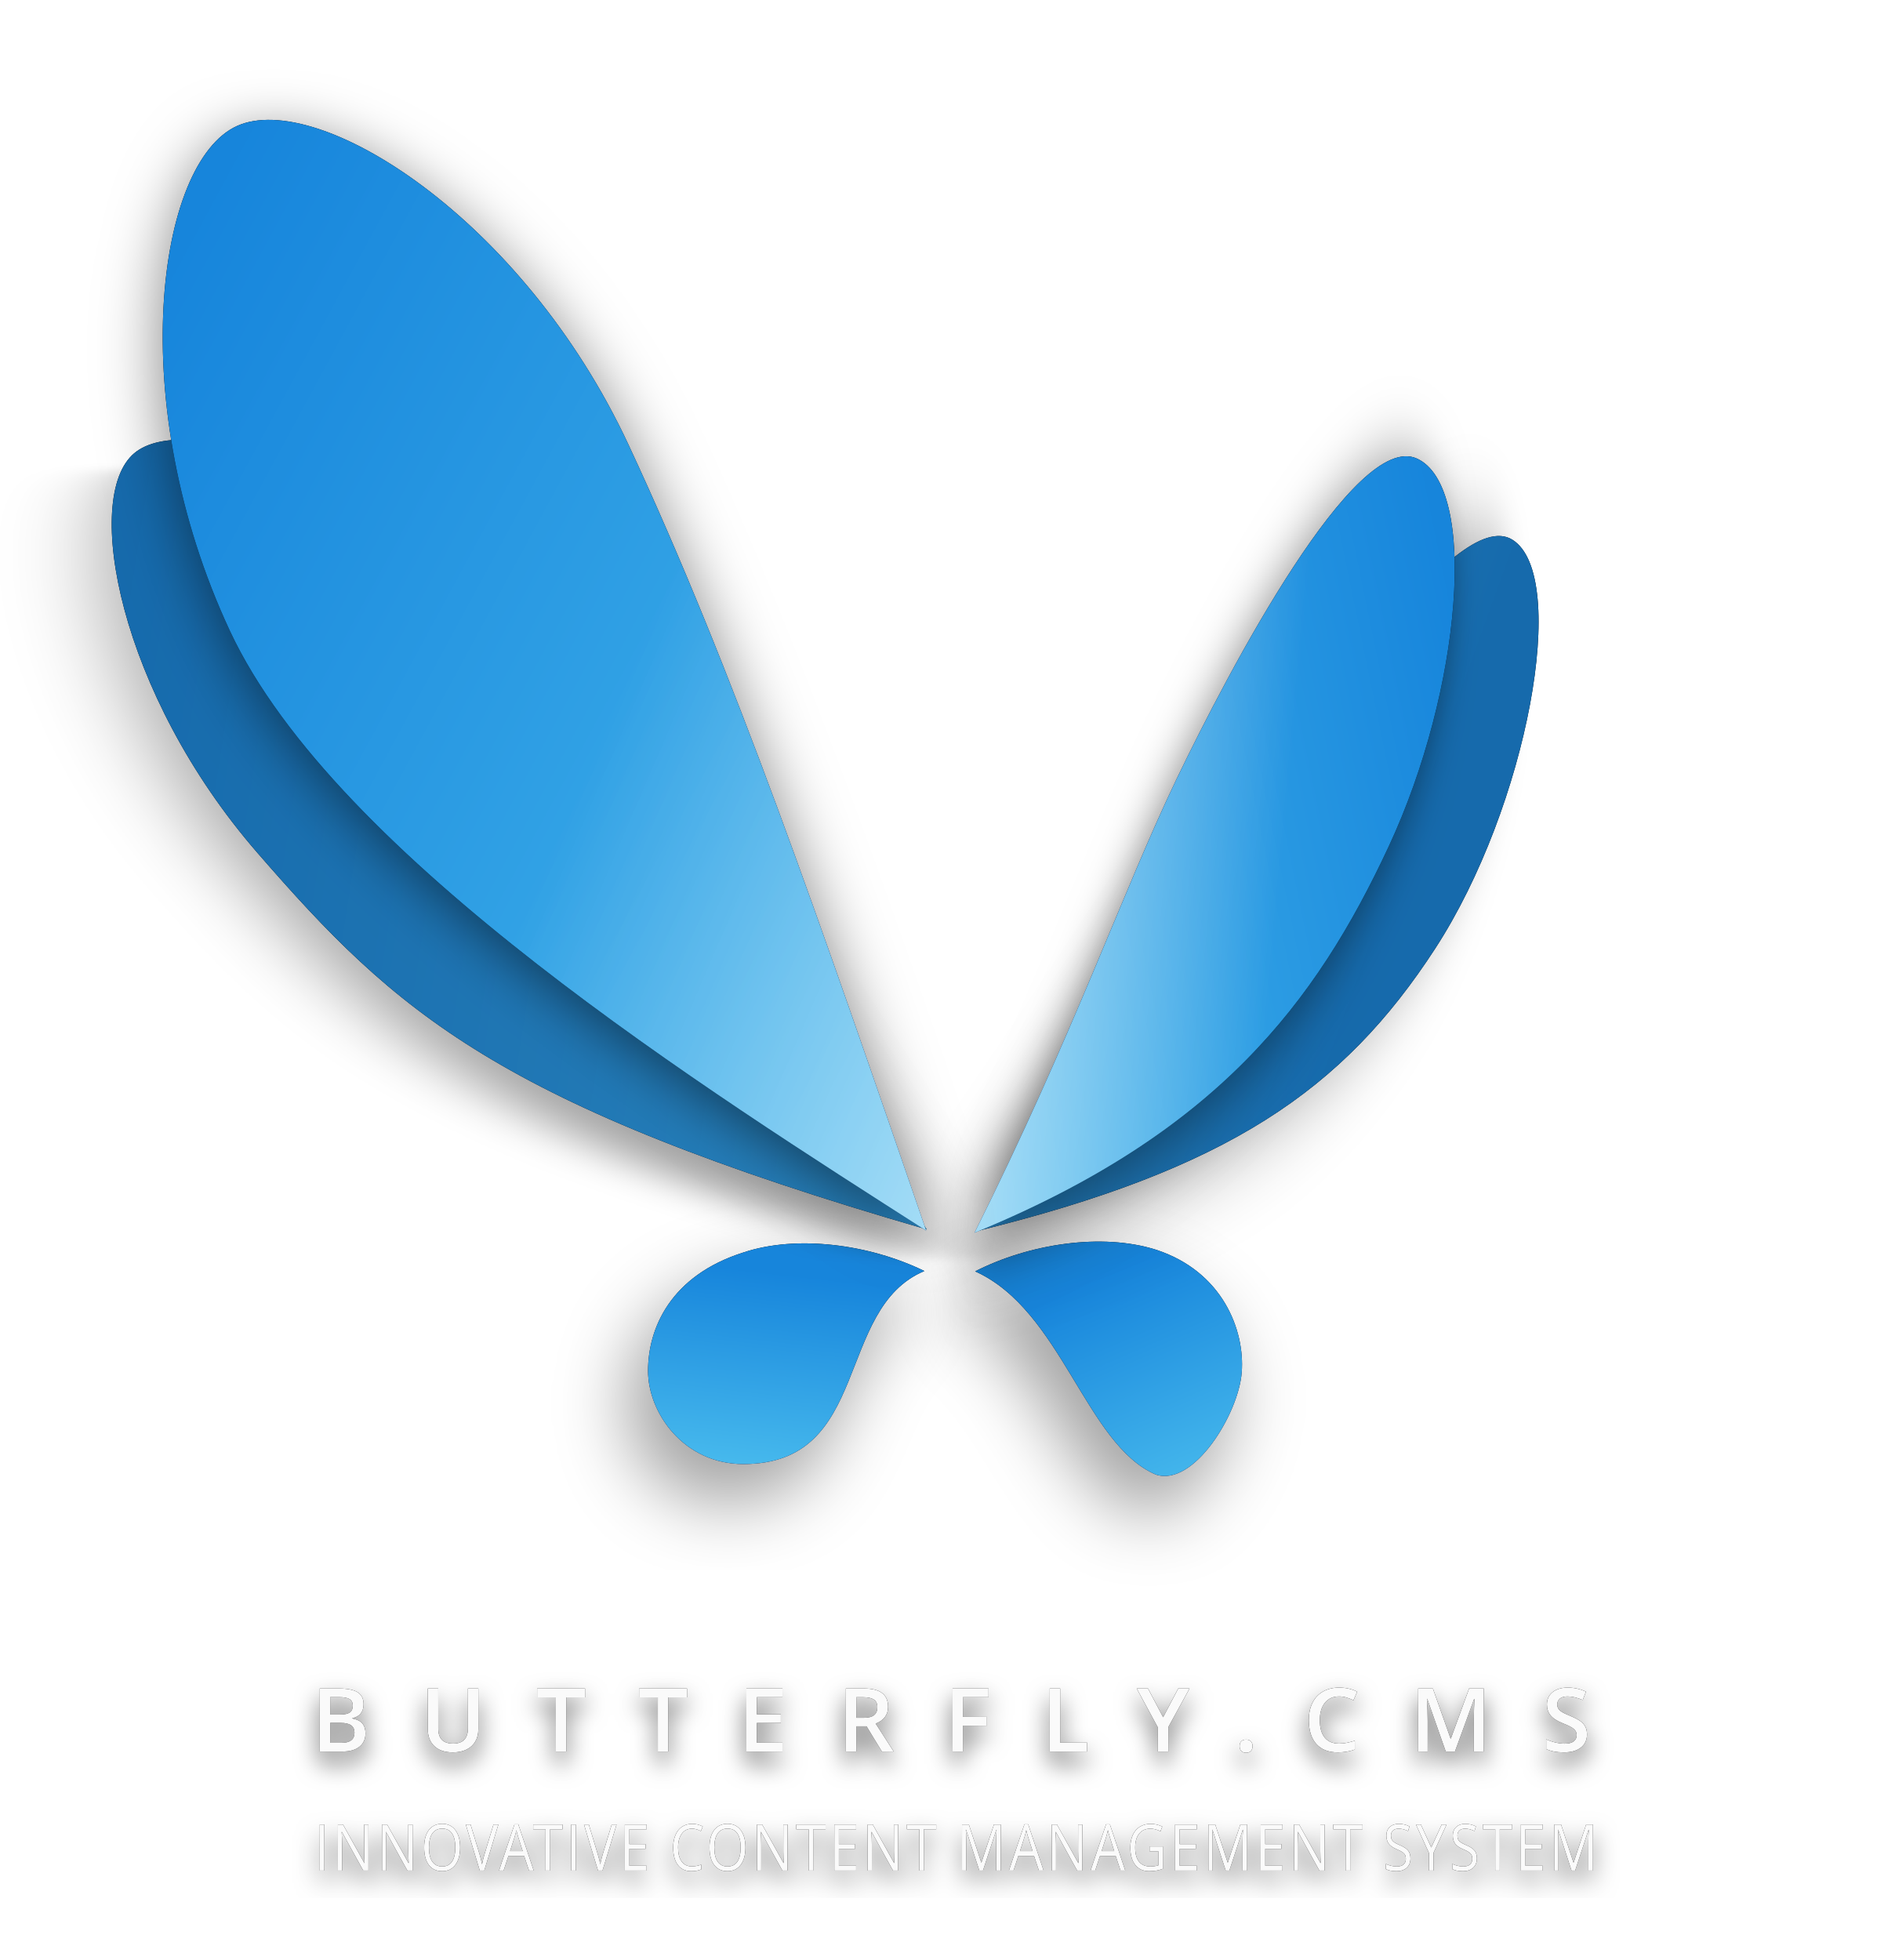
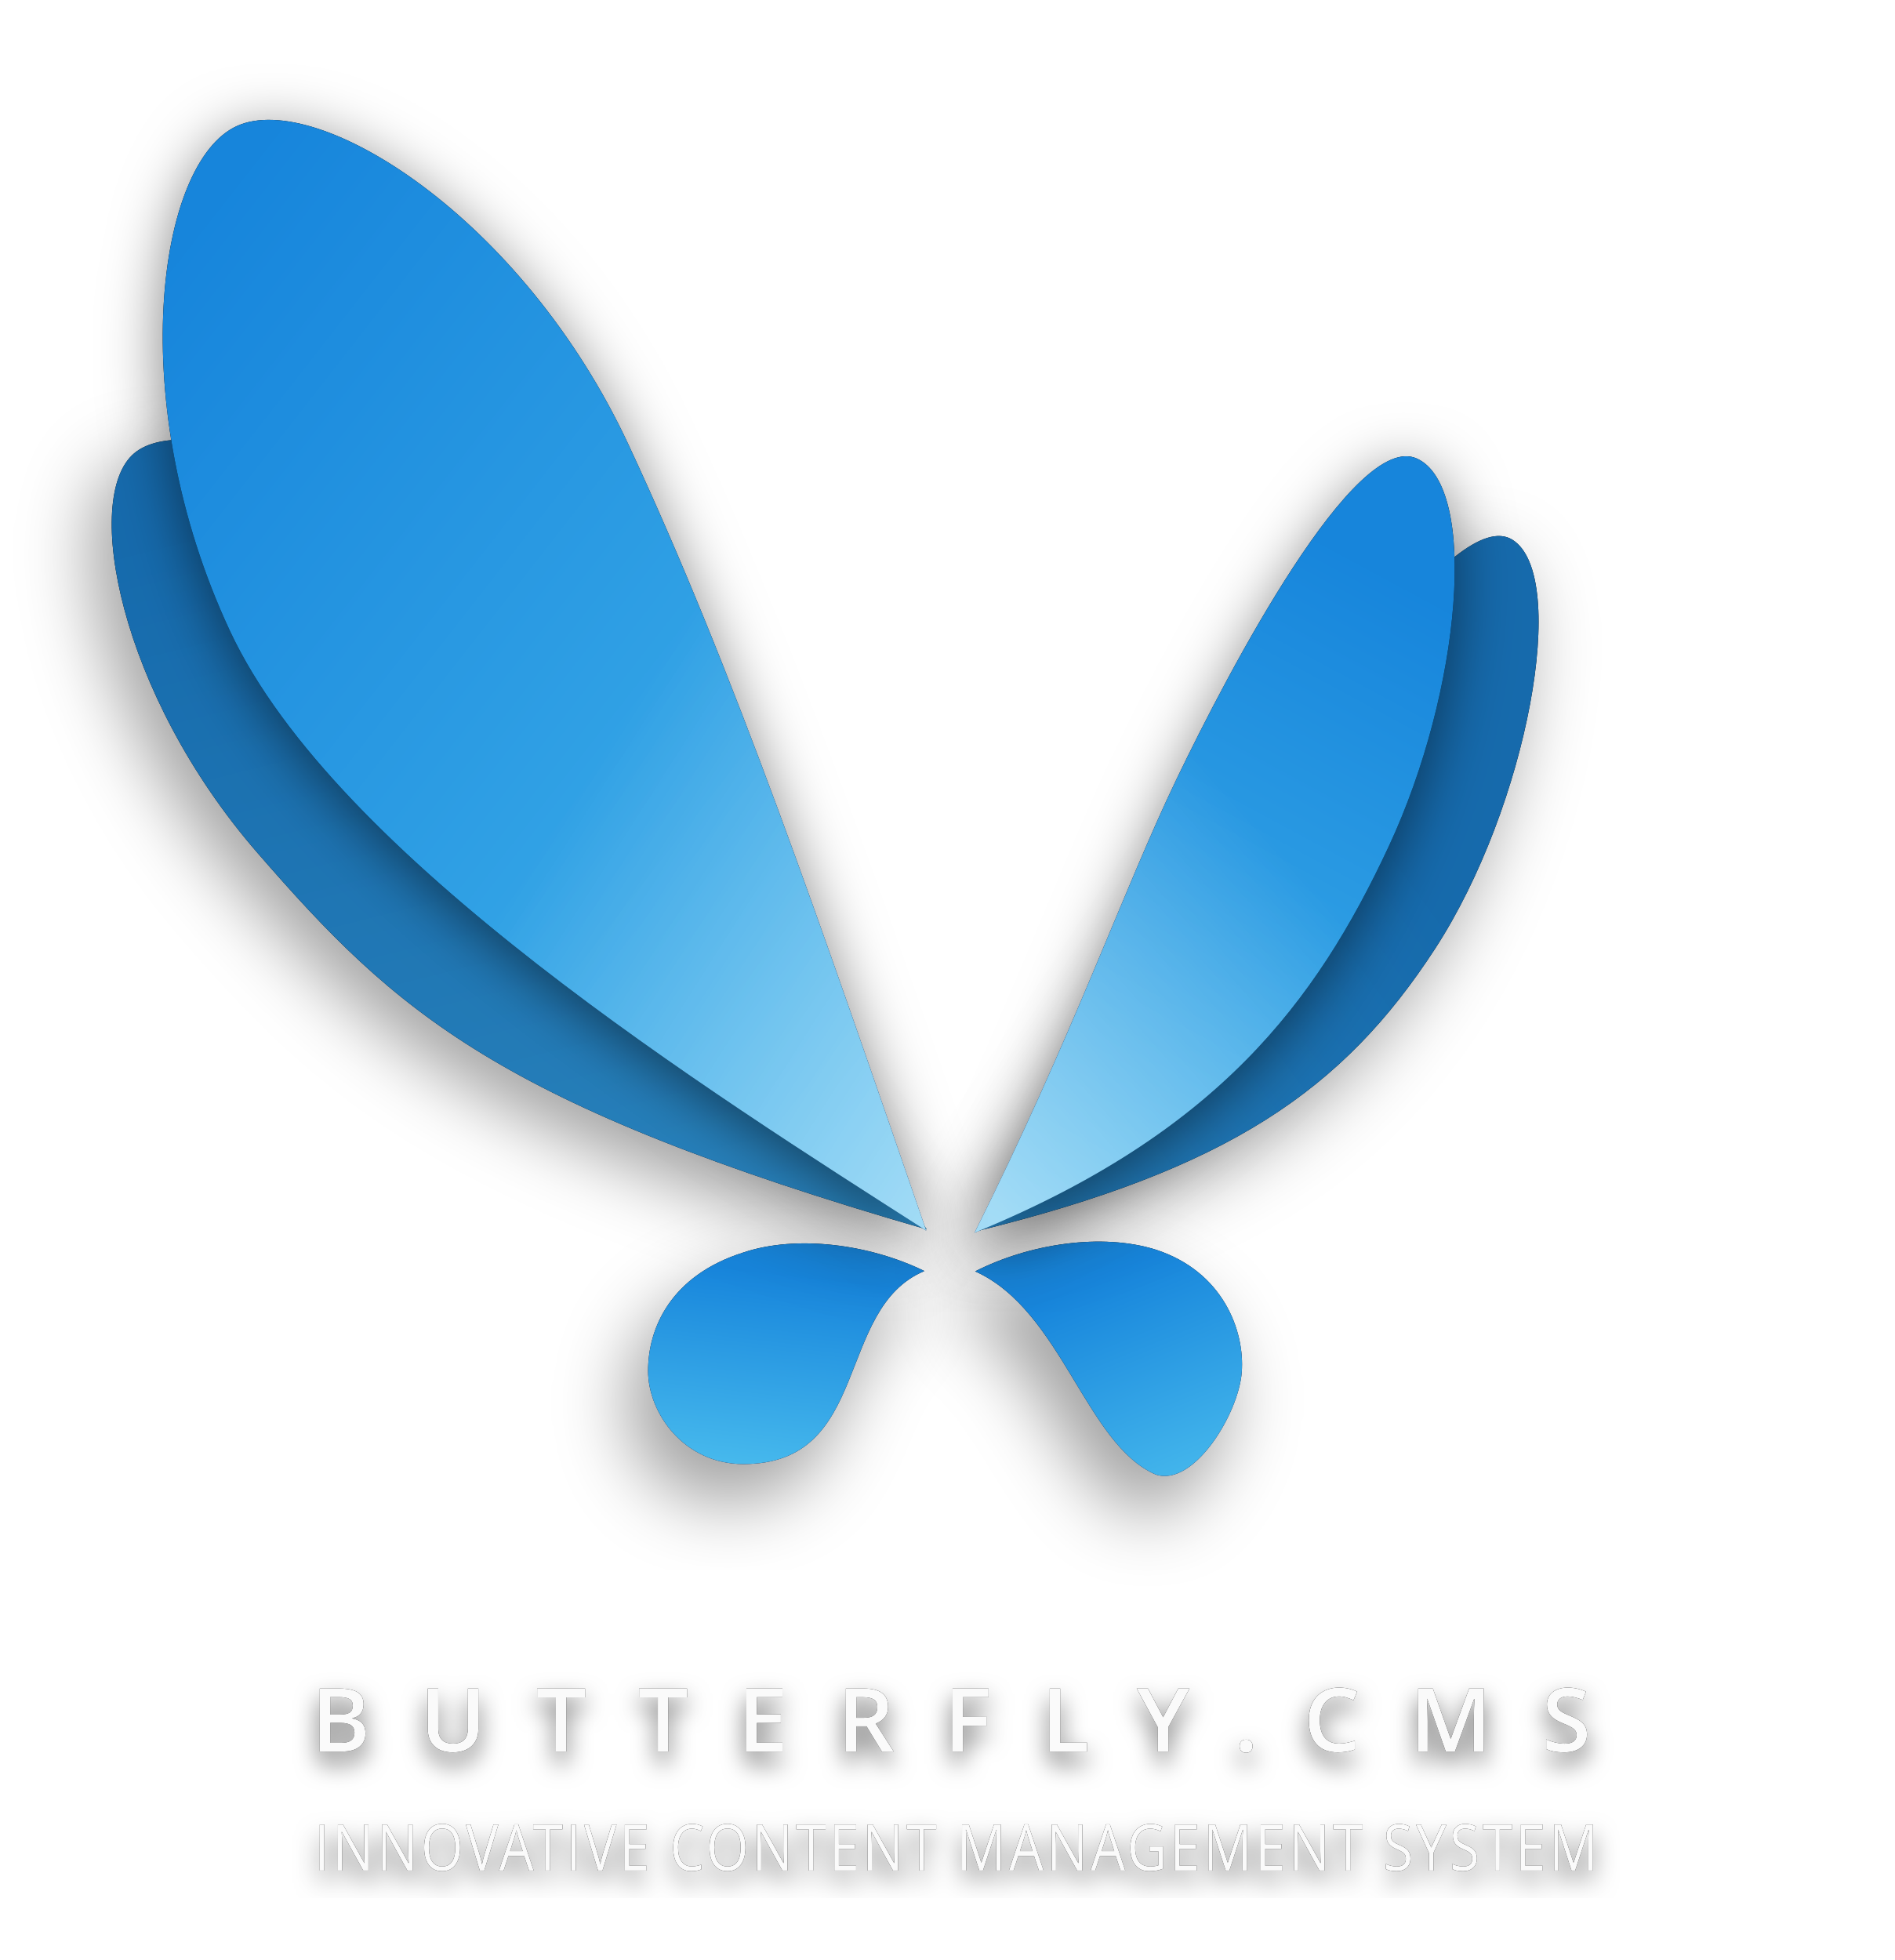
- <svg xmlns="http://www.w3.org/2000/svg" xmlns:xlink="http://www.w3.org/1999/xlink" version="1.1" baseProfile="full" width="320px" height="331px" viewBox="0 0 320 331">
+ <svg xmlns="http://www.w3.org/2000/svg" xmlns:xlink="http://www.w3.org/1999/xlink" version="1.1" baseProfile="full" width="320px" height="331px" viewBox="0 0 320 331" preserveAspectRatio="xMinYMin meet">
  <defs>
    <linearGradient x1="100%" y1="100%" x2="13.438%" y2="1.504%" id="glaceGradient1">
      <stop stop-color="#FFFFFF" offset="0%" />
      <stop stop-color="#FFFFFF" stop-opacity="0" offset="100%" />
    </linearGradient>
    <linearGradient x1="100%" y1="98.691%" x2="56.363%" y2="58.23%" id="glaceGradient2">
      <stop stop-color="#FFFFFF" stop-opacity="0.5" offset="0%" />
      <stop stop-color="#FFFFFF" stop-opacity="0" offset="100%" />
    </linearGradient>
    <linearGradient x1="7.621%" y1="100%" x2="40.866%" y2="0%" id="glaceGradient3">
      <stop stop-color="#FFFFFF" offset="0%" />
      <stop stop-color="#FFFFFF" stop-opacity="0" offset="100%" />
    </linearGradient>
    <linearGradient x1="9.383%" y1="100%" x2="50%" y2="41.198%" id="glaceGradient4">
      <stop stop-color="#FFFFFF" stop-opacity="0.5" offset="0%" />
      <stop stop-color="#FFFFFF" stop-opacity="0" offset="100%" />
    </linearGradient>
    <linearGradient x1="75.66%" y1="100%" x2="50%" y2="0%" id="glaceGradient5">
      <stop stop-color="#FFFFFF" stop-opacity="0.741" offset="0%" />
      <stop stop-color="#FFFFFF" stop-opacity="0" offset="100%" />
    </linearGradient>
    <linearGradient x1="0%" y1="100%" x2="69.791%" y2="37.597%" id="glaceGradient6">
      <stop stop-color="#FFFFFF" stop-opacity="0.741" offset="0%" />
      <stop stop-color="#FFFFFF" stop-opacity="0" offset="100%" />
    </linearGradient>
    <linearGradient x1="37.746%" y1="100%" x2="50%" y2="13.877%" id="glaceGradient7">
      <stop stop-color="#FFFFFF" offset="0%" />
      <stop stop-color="#FFFFFF" stop-opacity="0" offset="100%" />
    </linearGradient>
    <linearGradient x1="89.999%" y1="100%" x2="50%" y2="13.877%" id="glaceGradient8">
      <stop stop-color="#FFFFFF" offset="0%" />
      <stop stop-color="#FFFFFF" stop-opacity="0" offset="100%" />
    </linearGradient>
    <filter x="-13.8%" y="-7.1%" width="127.7%" height="116.3%" filterUnits="objectBoundingBox" id="filterGradient1">
      <feOffset dx="0" dy="2" in="SourceAlpha" result="shadowOffsetOuter1" />
      <feGaussianBlur stdDeviation="5" in="shadowOffsetOuter1" result="shadowBlurOuter1" />
      <feColorMatrix values="0 0 0 0 0   0 0 0 0 0   0 0 0 0 0  0 0 0 0.5 0" type="matrix" in="shadowBlurOuter1" />
    </filter>
    <filter x="-41.6%" y="-7.9%" width="173.1%" height="119.4%" filterUnits="objectBoundingBox" id="filterGradient2">
      <feMorphology radius="0.5" operator="dilate" in="SourceAlpha" result="shadowSpreadOuter1" />
      <feOffset dx="-3" dy="4" in="shadowSpreadOuter1" result="shadowOffsetOuter1" />
      <feGaussianBlur stdDeviation="6" in="shadowOffsetOuter1" result="shadowBlurOuter1" />
      <feColorMatrix values="0 0 0 0 0   0 0 0 0 0   0 0 0 0 0  0 0 0 0.36 0" type="matrix" in="shadowBlurOuter1" />
    </filter>
    <filter x="-37.9%" y="-27.5%" width="166.8%" height="175.1%" filterUnits="objectBoundingBox" id="filterGradient3">
      <feMorphology radius="0.5" operator="dilate" in="SourceAlpha" result="shadowSpreadOuter1" />
      <feOffset dx="-3" dy="6" in="shadowSpreadOuter1" result="shadowOffsetOuter1" />
      <feGaussianBlur stdDeviation="6" in="shadowOffsetOuter1" result="shadowBlurOuter1" />
      <feColorMatrix values="0 0 0 0 0   0 0 0 0 0   0 0 0 0 0  0 0 0 0.36 0" type="matrix" in="shadowBlurOuter1" />
    </filter>
    <filter x="-2.2%" y="-31.0%" width="104.3%" height="186.9%" filterUnits="objectBoundingBox" id="filterGradient4">
      <feOffset dx="0" dy="2" in="SourceAlpha" result="shadowOffsetOuter1" />
      <feGaussianBlur stdDeviation="2" in="shadowOffsetOuter1" result="shadowBlurOuter1" />
      <feColorMatrix values="0 0 0 0 0   0 0 0 0 0   0 0 0 0 0  0 0 0 0.603 0" type="matrix" in="shadowBlurOuter1" />
    </filter>
    <filter x="-450.0%" y="-450.0%" width="1000.0%" height="1000.0%" filterUnits="objectBoundingBox" id="filterGradient5">
      <feMorphology radius="1" operator="dilate" in="SourceAlpha" result="shadowSpreadOuter1" />
      <feOffset dx="0" dy="0" in="shadowSpreadOuter1" result="shadowOffsetOuter1" />
      <feGaussianBlur stdDeviation="2" in="shadowOffsetOuter1" result="shadowBlurOuter1" />
      <feColorMatrix values="0 0 0 0 0.209   0 0 0 0 0.596   0 0 0 0 0.878  0 0 0 1 0" type="matrix" in="shadowBlurOuter1" />
    </filter>
    <filter x="-300.0%" y="-300.0%" width="700.0%" height="700.0%" filterUnits="objectBoundingBox" id="filterGradient6">
      <feMorphology radius="1" operator="dilate" in="SourceAlpha" result="shadowSpreadOuter1" />
      <feOffset dx="0" dy="0" in="shadowSpreadOuter1" result="shadowOffsetOuter1" />
      <feGaussianBlur stdDeviation="1" in="shadowOffsetOuter1" result="shadowBlurOuter1" />
      <feColorMatrix values="0 0 0 0 0.088   0 0 0 0 0.522   0 0 0 0 0.858  0 0 0 1 0" type="matrix" in="shadowBlurOuter1" />
    </filter>
    <filter x="-600.0%" y="-600.0%" width="1300.0%" height="1300.0%" filterUnits="objectBoundingBox" id="filterGradient7">
      <feMorphology radius="1" operator="dilate" in="SourceAlpha" result="shadowSpreadOuter1" />
      <feOffset dx="0" dy="0" in="shadowSpreadOuter1" result="shadowOffsetOuter1" />
      <feGaussianBlur stdDeviation="3" in="shadowOffsetOuter1" result="shadowBlurOuter1" />
      <feColorMatrix values="0 0 0 0 0.227   0 0 0 0 0.686   0 0 0 0 0.925  0 0 0 1 0" type="matrix" in="shadowBlurOuter1" />
    </filter>
    <filter x="-750.0%" y="-750.0%" width="1600.0%" height="1600.0%" filterUnits="objectBoundingBox" id="filterGradient8">
      <feMorphology radius="1" operator="dilate" in="SourceAlpha" result="shadowSpreadOuter1" />
      <feOffset dx="0" dy="0" in="shadowSpreadOuter1" result="shadowOffsetOuter1" />
      <feGaussianBlur stdDeviation="4" in="shadowOffsetOuter1" result="shadowBlurOuter1" />
      <feColorMatrix values="0 0 0 0 0.506   0 0 0 0 0.765   0 0 0 0 0.9  0 0 0 1 0" type="matrix" in="shadowBlurOuter1" />
    </filter>
  </defs>
  <g id="butterfly" stroke="none" stroke-width="1" fill="none" fill-rule="evenodd">
    <g id="butterfly-animation">
-       <g id="rigth-c1" transform="translate(187.333, 229.5338) rotate(-1) translate(-187.333, -229.5338) ">
-         <path d="M194.845,249.156 C183.102,243.9 179.469,221.151 164.936,214.31 C174.2,209.792 186.47,208.158 195.507,211.181 C206.733,215.041 210.314,225.06 209.654,232.125 C208.995,239.19 201.18,251.389 194.845,249.156 Z" id="rigth-c1-path">
-                     
-                 </path>
+       <g id="rigth-c1">
+         <path d="M195.187,249.022 C183.354,243.972 179.324,221.29 164.674,214.703 C173.858,210.024 186.098,208.177 195.186,211.041 C206.478,214.705 210.232,224.66 209.696,231.735 C209.16,238.811 201.56,251.144 195.187,249.022 Z" id="rigth-c1-path">
+           <animateTransform id="anim11" attributeName="transform" attributeType="x" type="rotate" from="0 164.41 214.43" to="6 164.41 214.43" begin="2.3s; anim12.end" dur="5.7s" restart="whenNotActive" fill="freeze" />
+           <animateTransform id="anim12" attributeName="transform" attributeType="x" type="rotate" from="6 164.41 214.43" to="0 164.41 214.43" begin="anim11.end" dur="5.5s" restart="whenNotActive" fill="freeze" />
+         </path>
        <use fill="black" fill-opacity="1" filter="url(#filterGradient3)" xlink:href="#rigth-c1-path" />
        <use fill="#000000" xlink:href="#rigth-c1-path" />
        <use fill="#1785DB" xlink:href="#rigth-c1-path" />
        <use fill="url(#glaceGradient8)" style="mix-blend-mode: soft-light;" xlink:href="#rigth-c1-path" />
      </g>
      <g id="left-c1">
-         <path d="M125.528,247.246 C147.236,247.246 140.888,221.036 156.099,214.645 C146.834,210.127 134.564,208.493 125.528,211.516 C113.207,215.424 109.435,224.344 109.435,231.502 C109.435,238.66 115.526,247.246 125.528,247.246 Z" id="left-c1-path">
-                     
-                 </path>
+         <path d="M125.532,247.246 C115.531,247.246 109.44,238.66 109.44,231.502 C109.44,224.344 113.212,215.424 125.532,211.516 C134.569,208.493 146.839,210.127 156.103,214.645 C140.893,221.036 147.241,247.246 125.532,247.246 Z" id="left-c1-path">
+           <animateTransform id="anim9" attributeName="transform" attributeType="x" type="rotate" from="0 155.86 214.4" to="-6 155.86 214.4" begin="2.2s; anim10.end" dur="6s" restart="whenNotActive" fill="freeze" />
+           <animateTransform id="anim10" attributeName="transform" attributeType="x" type="rotate" from="-6 155.86 214.4" to="0 155.86 214.4" begin="anim9.end" dur="6s" restart="whenNotActive" fill="freeze" />
+         </path>
        <use fill="black" fill-opacity="1" filter="url(#filterGradient3)" xlink:href="#left-c1-path" />
        <use fill="#000000" xlink:href="#left-c1-path" />
        <use fill="#1785DB" xlink:href="#left-c1-path" />
        <use fill="url(#glaceGradient7)" style="mix-blend-mode: soft-light;" xlink:href="#left-c1-path" />
      </g>
-       <g id="right-b1" transform="translate(221.2588, 156.8159) rotate(33) translate(-221.2588, -156.8159) ">
-         <path d="M201.722,230.486 C202.728,194.03 202.517,170.132 202.759,149.759 C203.002,129.386 202.701,83.292 214.151,83.146 C225.602,82.999 240.796,119.5 240.796,148.13 C240.796,176.759 231.715,198.563 201.722,230.486 Z" id="right-b1-path">
-                 </path>
+       <g id="right-b1">
+         <path d="M164.75,207.961 C185.45,177.934 198.288,157.777 209.587,140.822 C220.887,123.867 245.739,85.047 255.422,91.16 C265.104,97.273 257.967,136.161 242.375,160.172 C226.782,184.182 207.291,197.523 164.75,207.961 Z" id="right-b1-path">
+           <animateTransform id="anim7" attributeName="transform" attributeType="x" type="rotate" from="0 164.43 207.86" to="8 164.43 207.86" begin="2s; anim8.end" dur="8s" restart="whenNotActive" fill="freeze" />
+           <animateTransform id="anim8" attributeName="transform" attributeType="x" type="rotate" from="8 164.43 207.86" to="0 164.43 207.86" begin="anim7.end + 1s" dur="6s" restart="whenNotActive" fill="freeze" />
+         </path>
        <use fill="black" fill-opacity="1" filter="url(#filterGradient2)" xlink:href="#right-b1-path" />
        <use fill="#000000" xlink:href="#right-b1-path" />
        <use fill="#166AAC" xlink:href="#right-b1-path" />
        <use fill-opacity="0.44" fill="url(#glaceGradient6)" style="mix-blend-mode: soft-light;" xlink:href="#right-b1-path" />
      </g>
-       <g id="left-b1" transform="translate(83.91822, 147.0108) rotate(-41) translate(-83.91822, -147.0108) ">
-         <path d="M98.932,240.38 C103.283,194.884 112.484,153.954 112.484,118.264 C112.484,82.575 95.368,53.825 83.918,53.642 C72.468,53.46 55.352,82.575 55.352,118.264 C55.352,153.954 57.974,176.908 98.932,240.38 Z" id="left-b1-path">
-                     
-                 </path>
+       <g id="left-b1">
+         <path d="M156.505,207.628 C83.952,186.596 66.914,170.992 43.5,144.057 C20.085,117.121 13.902,83.919 22.663,76.545 C31.424,69.171 63.203,79.639 86.618,106.574 C110.033,133.51 129.94,170.437 156.505,207.628 Z" id="left-b1-path">
+           <animateTransform id="anim5" attributeName="transform" attributeType="x" type="rotate" from="0 156.15 207.42" to="-4 156.15 207.42" begin="3s; anim6.end" dur="6s" restart="whenNotActive" fill="freeze" />
+           <animateTransform id="anim6" attributeName="transform" attributeType="x" type="rotate" from="-4 156.15 207.42" to="0 156.15 207.42" begin="anim5.end" dur="8s" restart="whenNotActive" fill="freeze" />
+         </path>
        <use fill="black" fill-opacity="1" filter="url(#filterGradient2)" xlink:href="#left-b1-path" />
        <use fill="#000000" xlink:href="#left-b1-path" />
        <use fill="#166AAC" xlink:href="#left-b1-path" />
        <use fill-opacity="0.55" fill="url(#glaceGradient5)" style="mix-blend-mode: soft-light;" xlink:href="#left-b1-path" />
      </g>
-       <g id="right-a1" transform="translate(211.8479, 147.4325) rotate(25) translate(-211.8479, -147.4325) ">
-         <path d="M194.679,222.46 C195.686,185.332 192.976,159.382 193.218,138.633 C193.46,117.884 195.659,72.554 207.109,72.405 C218.559,72.256 230.493,104.627 230.493,133.784 C230.493,162.941 224.672,189.949 194.679,222.46 Z" id="right-a1-path">
-           <animateTransform id="anim3" attributeName="transform" attributeType="x" type="rotate" from="0 163.8 206.61" to="6 163.8 206.61" begin="2s; anim4.end" dur="6s" restart="whenNotActive" fill="freeze" />
-           <animateTransform id="anim4" attributeName="transform" attributeType="x" type="rotate" from="6 163.8 206.61" to="0 163.8 206.61" begin="anim3.end + 1s" dur="4s" restart="whenNotActive" fill="freeze" />
+       <g id="right-a1">
+         <path d="M164.58,208.175 C181.183,174.951 189.694,150.286 198.682,131.584 C207.67,112.882 228.82,72.728 239.261,77.432 C249.701,82.136 246.836,116.518 234.514,142.943 C222.192,169.368 205.503,191.385 164.58,208.175 Z" id="right-a1-path">
+           <animateTransform id="anim3" attributeName="transform" attributeType="x" type="rotate" from="0 164.43 207.86" to="6 164.43 207.86" begin="2s; anim4.end" dur="6s" restart="whenNotActive" fill="freeze" />
+           <animateTransform id="anim4" attributeName="transform" attributeType="x" type="rotate" from="6 164.43 207.86" to="0 164.43 207.86" begin="anim3.end + 1s" dur="4s" restart="whenNotActive" fill="freeze" />
        </path>
        <use fill="black" fill-opacity="1" filter="url(#filterGradient1)" xlink:href="#right-a1-path" />
        <use fill="#000000" xlink:href="#right-a1-path" />
        <use fill="#1785DB" xlink:href="#right-a1-path" />
        <use fill="url(#glaceGradient3)" style="mix-blend-mode: soft-light;" xlink:href="#right-a1-path" />
        <use fill="url(#glaceGradient4)" xlink:href="#right-a1-path" />
      </g>
-       <g id="left-a1" transform="translate(90.21923, 114.9332) rotate(-5) translate(-90.21923, -114.9332) ">
-         <path d="M148.054,213.237 C134.898,160.548 124.033,116.448 109.542,76.634 C95.051,36.82 62.464,12.36 48.4,17.248 C34.335,22.137 25.243,62.228 39.734,102.042 C54.225,141.856 114.007,186.948 148.054,213.237 Z" id="left-a1-path">
-           <animateTransform id="anim1" attributeName="transform" attributeType="x" type="rotate" from="0 155.67 206.61" to="-5 155.67 206.61" begin="3s; anim2.end + 2s" dur="4s" restart="whenNotActive" fill="freeze" />
-           <animateTransform id="anim2" attributeName="transform" attributeType="x" type="rotate" from="-5 155.67 206.61" to="0 155.67 206.61" begin="anim1.end" dur="6s" restart="whenNotActive" fill="freeze" />
+       <g id="left-a1">
+         <path d="M156.405,207.82 C120.197,184.598 56.712,144.888 38.806,106.488 C20.9,68.089 26.463,27.358 40.048,21.262 C53.634,15.166 88.228,36.693 106.134,75.093 C124.04,113.492 138.707,156.478 156.405,207.82 Z" id="left-a1-path">
+           <animateTransform id="anim1" attributeName="transform" attributeType="x" type="rotate" from="0 156.15 207.42" to="-5 156.15 207.42" begin="3s; anim2.end + 2s" dur="4s" restart="whenNotActive" fill="freeze" />
+           <animateTransform id="anim2" attributeName="transform" attributeType="x" type="rotate" from="-5 156.15 207.42" to="0 156.15 207.42" begin="anim1.end" dur="6s" restart="whenNotActive" fill="freeze" />
        </path>
        <use fill="black" fill-opacity="1" filter="url(#filterGradient1)" xlink:href="#left-a1-path" />
        <use fill="#000000" xlink:href="#left-a1-path" />
        <use fill="#1785DB" xlink:href="#left-a1-path" />
        <use fill="url(#glaceGradient1)" style="mix-blend-mode: soft-light;" xlink:href="#left-a1-path" />
        <use fill="url(#glaceGradient2)" xlink:href="#left-a1-path" />
      </g>
    </g>
  </g>
  <g id="stars" stroke="none" stroke-width="1" fill="none" fill-rule="evenodd">
    <g id="stars-animation">
      <clipPath id="stars-bg">
        <rect x="10" y="10" width="310" height="321" />
      </clipPath>
      <g id="star01" clip-path="url(#stars-bg)" mask="none">
        <path id="track01" d="M137.283,132.922 C179.959,82.912 199.065,30.49 179.957,15.833 C160.85,1.177 110.764,29.836 68.087,79.846 C25.411,129.856 6.305,182.279 25.413,196.935 C44.521,211.592 94.606,182.932 137.283,132.922 Z" stroke="transparent" stroke-width="2" />
        <circle id="star01-path" r="1">
-           <animateMotion begin="+2s" dur="14.2s" repeatCount="indefinite" rotate="0" restart="whenNotActive" fill="freeze">
+           <animateMotion id="starAnim01" begin="+2s" dur="14.2s" repeatCount="indefinite" rotate="0" restart="whenNotActive" fill="freeze">
            <mpath xlink:href="#track01" />
          </animateMotion>
+           <animate id="starOpacityAnim11" attributeName="opacity" begin="+2s;starOpacityAnim13.end" from="0" to="1" dur="9s" />
+           <animate id="starOpacityAnim12" attributeName="opacity" from="1" to="0" dur="3s" begin="starOpacityAnim11.end" />
+           <animate id="starOpacityAnim13" attributeName="opacity" from="0" to="0" dur="2.2s" begin="starOpacityAnim12.end" />
        </circle>
        <use fill="black" fill-opacity="1" filter="url(#filterGradient5)" xlink:href="#star01-path" />
        <use fill="#4FAEEC" fill-rule="evenodd" xlink:href="#star01-path" />
      </g>
      <g id="star02" clip-path="url(#stars-bg)" mask="none">
        <path id="track02" d="M234.883,145.328 C206.443,85.235 155.558,39.04 121.227,42.148 C86.897,45.257 82.121,96.492 110.561,156.585 C139,216.678 189.886,262.874 224.216,259.765 C258.547,256.657 263.322,205.422 234.883,145.328 Z" stroke="transparent" stroke-width="2" />
        <circle id="star02-path" r="1">
-           <animateMotion begin="+1s" dur="9.5s" repeatCount="indefinite" rotate="0" restart="whenNotActive" fill="freeze">
+           <animateMotion id="starAnim02" begin="+1s" dur="9.5s" repeatCount="indefinite" rotate="0" restart="whenNotActive" fill="freeze">
            <mpath xlink:href="#track02" />
          </animateMotion>
+           <animate id="starOpacityAnim21" attributeName="opacity" begin="+1s;starOpacityAnim23.end" from="1" to="0" dur="3s" />
+           <animate id="starOpacityAnim22" attributeName="opacity" from="0" to="0" dur="3s" begin="starOpacityAnim21.end" />
+           <animate id="starOpacityAnim23" attributeName="opacity" from="0" to="1" dur="3.5s" begin="starOpacityAnim22.end" />
        </circle>
        <use fill="black" fill-opacity="1" filter="url(#filterGradient6)" xlink:href="#star02-path" />
        <use fill="#18BEEE" fill-rule="evenodd" xlink:href="#star02-path" />
      </g>
      <g id="star03" clip-path="url(#stars-bg)" mask="none">
        <path id="track03" d="M219.668,181.995 C256.732,208.528 295.443,218.19 306.132,203.576 C316.822,188.962 295.442,155.606 258.379,129.074 C221.315,102.541 182.604,92.879 171.915,107.493 C161.225,122.107 182.605,155.463 219.668,181.995 Z" stroke="transparent" stroke-width="2" />
        <circle id="star03-path" r="1">
-           <animateMotion begin="+2s" dur="12s" repeatCount="indefinite" rotate="0" restart="whenNotActive" fill="freeze">
+           <animateMotion id="starAnim03" begin="+2s" dur="12s" repeatCount="indefinite" rotate="0" restart="whenNotActive" fill="freeze">
            <mpath xlink:href="#track03" />
          </animateMotion>
+           <animate id="starOpacityAnim31" attributeName="opacity" begin="+2s;starOpacityAnim33.end" from="0" to="1" dur="7s" />
+           <animate id="starOpacityAnim32" attributeName="opacity" from="1" to="0" dur="3.5s" begin="starOpacityAnim31.end" />
+           <animate id="starOpacityAnim33" attributeName="opacity" from="0" to="0" dur="1.7s" begin="starOpacityAnim32.end" />
        </circle>
        <use fill="black" fill-opacity="1" filter="url(#filterGradient7)" xlink:href="#star03-path" />
        <use fill="#89C9F2" fill-rule="evenodd" xlink:href="#star03-path" />
      </g>
      <g id="star04" clip-path="url(#stars-bg)" mask="none">
        <path id="track04" d="M230.724,138.657 C252.11,182.515 283.445,213.005 300.711,206.76 C317.978,200.514 314.638,159.897 293.251,116.039 C271.864,72.182 240.53,41.691 223.264,47.937 C205.997,54.183 209.337,94.8 230.724,138.657 Z" stroke="transparent" stroke-width="2" />
        <circle id="star04-path" r="1">
-           <animateMotion begin="+0s" dur="7s" repeatCount="indefinite" rotate="0" restart="whenNotActive" fill="freeze">
+           <animateMotion id="starAnim04" begin="+0s" dur="7s" repeatCount="indefinite" rotate="0" restart="whenNotActive" fill="freeze">
            <mpath xlink:href="#track04" />
          </animateMotion>
+           <animate id="starOpacityAnim41" attributeName="opacity" begin="+0s;starOpacityAnim43.end" from="0" to="1" dur="5s" />
+           <animate id="starOpacityAnim42" attributeName="opacity" from="1" to="0" dur="1s" begin="starOpacityAnim41.end" />
+           <animate id="starOpacityAnim43" attributeName="opacity" from="0" to="0" dur="1s" begin="starOpacityAnim42.end" />
        </circle>
        <use fill="black" fill-opacity="1" filter="url(#filterGradient8)" xlink:href="#star04-path" />
        <use fill="#89C9F2" fill-rule="evenodd" xlink:href="#star04-path" />
      </g>
    </g>
  </g>
  <g id="header" fill="none" transform="translate(54, 285)">
    <use fill="black" fill-opacity="1" filter="url(#filterGradient4)" xlink:href="#header-path" />
    <path d="M0,0.153 L3.196,0.153 C4.679,0.153 5.751,0.366 6.411,0.793 C7.072,1.22 7.402,1.894 7.402,2.815 C7.402,3.436 7.24,3.953 6.916,4.365 C6.592,4.777 6.125,5.037 5.516,5.144 L5.516,5.216 C6.273,5.357 6.829,5.635 7.185,6.049 C7.541,6.464 7.719,7.025 7.719,7.733 C7.719,8.689 7.381,9.437 6.706,9.978 C6.031,10.519 5.092,10.789 3.889,10.789 L0,10.789 L0,0.153 Z M1.76,4.547 L3.454,4.547 C4.191,4.547 4.728,4.432 5.067,4.201 C5.406,3.971 5.575,3.579 5.575,3.026 C5.575,2.527 5.392,2.166 5.027,1.942 C4.661,1.719 4.08,1.608 3.285,1.608 L1.76,1.608 L1.76,4.547 Z M1.76,5.958 L1.76,9.327 L3.631,9.327 C4.367,9.327 4.924,9.187 5.299,8.908 C5.675,8.63 5.863,8.189 5.863,7.588 C5.863,7.035 5.671,6.625 5.288,6.358 C4.905,6.092 4.323,5.958 3.543,5.958 L1.76,5.958 Z M26.778,0.153 L26.778,7.035 C26.778,7.821 26.607,8.508 26.266,9.098 C25.924,9.687 25.431,10.14 24.785,10.458 C24.14,10.776 23.368,10.935 22.469,10.935 C21.133,10.935 20.095,10.585 19.354,9.887 C18.612,9.188 18.241,8.228 18.241,7.006 L18.241,0.153 L20.009,0.153 L20.009,6.882 C20.009,7.76 20.215,8.408 20.628,8.825 C21.04,9.242 21.674,9.45 22.528,9.45 C24.187,9.45 25.017,8.59 25.017,6.868 L25.017,0.153 L26.778,0.153 Z M41.631,10.789 L39.871,10.789 L39.871,1.644 L36.704,1.644 L36.704,0.153 L44.798,0.153 L44.798,1.644 L41.631,1.644 L41.631,10.789 Z M58.849,10.789 L57.089,10.789 L57.089,1.644 L53.922,1.644 L53.922,0.153 L62.016,0.153 L62.016,1.644 L58.849,1.644 L58.849,10.789 Z M78.136,10.789 L72.045,10.789 L72.045,0.153 L78.136,0.153 L78.136,1.622 L73.806,1.622 L73.806,4.518 L77.864,4.518 L77.864,5.973 L73.806,5.973 L73.806,9.312 L78.136,9.312 L78.136,10.789 Z M90.603,5.1 L91.826,5.1 C92.646,5.1 93.24,4.95 93.608,4.649 C93.977,4.348 94.161,3.902 94.161,3.31 C94.161,2.709 93.962,2.277 93.564,2.015 C93.166,1.753 92.567,1.622 91.767,1.622 L90.603,1.622 L90.603,5.1 Z M90.603,6.54 L90.603,10.789 L88.843,10.789 L88.843,0.153 L91.885,0.153 C93.275,0.153 94.303,0.41 94.971,0.924 C95.639,1.438 95.973,2.214 95.973,3.252 C95.973,4.576 95.275,5.519 93.881,6.082 L96.923,10.789 L94.919,10.789 L92.342,6.54 L90.603,6.54 Z M108.609,10.789 L106.864,10.789 L106.864,0.153 L112.94,0.153 L112.94,1.622 L108.609,1.622 L108.609,4.947 L112.667,4.947 L112.667,6.424 L108.609,6.424 L108.609,10.789 Z M123.271,10.789 L123.271,0.153 L125.032,0.153 L125.032,9.298 L129.591,9.298 L129.591,10.789 L123.271,10.789 Z M142.419,5.005 L144.967,0.153 L146.882,0.153 L143.295,6.664 L143.295,10.789 L141.528,10.789 L141.528,6.722 L137.956,0.153 L139.87,0.153 L142.419,5.005 Z M155.335,9.88 C155.335,9.526 155.429,9.254 155.615,9.065 C155.802,8.876 156.072,8.781 156.425,8.781 C156.784,8.781 157.056,8.879 157.243,9.076 C157.429,9.272 157.523,9.54 157.523,9.88 C157.523,10.224 157.428,10.497 157.239,10.698 C157.05,10.899 156.779,11 156.425,11 C156.072,11 155.802,10.901 155.615,10.702 C155.429,10.503 155.335,10.229 155.335,9.88 Z M172.133,1.491 C171.122,1.491 170.326,1.845 169.747,2.554 C169.168,3.262 168.878,4.239 168.878,5.485 C168.878,6.79 169.157,7.777 169.714,8.446 C170.271,9.116 171.078,9.45 172.133,9.45 C172.59,9.45 173.032,9.406 173.459,9.316 C173.886,9.226 174.33,9.111 174.792,8.97 L174.792,10.462 C173.947,10.777 172.99,10.935 171.92,10.935 C170.344,10.935 169.133,10.463 168.289,9.52 C167.444,8.576 167.022,7.227 167.022,5.471 C167.022,4.365 167.227,3.397 167.637,2.568 C168.047,1.739 168.64,1.103 169.416,0.662 C170.191,0.221 171.102,0 172.148,0 C173.248,0 174.264,0.228 175.197,0.684 L174.564,2.132 C174.2,1.962 173.816,1.813 173.411,1.684 C173.006,1.556 172.58,1.491 172.133,1.491 Z M190.146,10.789 L187.024,1.906 L186.965,1.906 C187.048,3.225 187.09,4.462 187.09,5.616 L187.09,10.789 L185.492,10.789 L185.492,0.153 L187.974,0.153 L190.964,8.614 L191.008,8.614 L194.087,0.153 L196.576,0.153 L196.576,10.789 L194.882,10.789 L194.882,5.529 C194.882,5 194.896,4.312 194.923,3.463 C194.95,2.614 194.973,2.1 194.993,1.921 L194.934,1.921 L191.7,10.789 L190.146,10.789 Z M214,7.901 C214,8.847 213.654,9.589 212.962,10.127 C212.269,10.665 211.314,10.935 210.097,10.935 C208.879,10.935 207.882,10.748 207.106,10.374 L207.106,8.73 C207.597,8.958 208.119,9.138 208.671,9.269 C209.224,9.399 209.738,9.465 210.214,9.465 C210.912,9.465 211.426,9.334 211.757,9.072 C212.089,8.81 212.254,8.459 212.254,8.017 C212.254,7.619 212.102,7.282 211.798,7.006 C211.493,6.729 210.865,6.402 209.912,6.024 C208.93,5.631 208.238,5.182 207.835,4.678 C207.433,4.173 207.232,3.567 207.232,2.859 C207.232,1.972 207.551,1.273 208.189,0.764 C208.827,0.255 209.684,0 210.759,0 C211.791,0 212.817,0.223 213.838,0.669 L213.278,2.088 C212.321,1.69 211.466,1.491 210.715,1.491 C210.146,1.491 209.714,1.614 209.419,1.859 C209.124,2.104 208.977,2.427 208.977,2.83 C208.977,3.106 209.036,3.343 209.154,3.539 C209.272,3.736 209.466,3.921 209.736,4.096 C210.006,4.271 210.492,4.501 211.194,4.787 C211.984,5.112 212.564,5.415 212.932,5.696 C213.3,5.978 213.57,6.295 213.742,6.649 C213.914,7.004 214,7.421 214,7.901 Z" id="header-path" />
    <use fill="#000000" xlink:href="#header-path" />
    <use fill="#FAFAFA" xlink:href="#header-path" />
  </g>
  <g id="slogan" fill="none" transform="translate(54, 308)">
    <use fill="black" fill-opacity="1" filter="url(#filterGradient4)" xlink:href="#slogan-path" />
    <path d="M0,7.894 L0,0.122 L0.768,0.122 L0.768,7.894 L0,7.894 Z M8.217,7.894 L7.341,7.894 L3.734,1.371 L3.698,1.371 C3.746,2.137 3.77,2.839 3.77,3.476 L3.77,7.894 L3.061,7.894 L3.061,0.122 L3.928,0.122 L7.526,6.618 L7.562,6.618 C7.556,6.522 7.543,6.215 7.522,5.696 C7.501,5.177 7.493,4.805 7.499,4.582 L7.499,0.122 L8.217,0.122 L8.217,7.894 Z M15.671,7.894 L14.795,7.894 L11.188,1.371 L11.152,1.371 C11.2,2.137 11.224,2.839 11.224,3.476 L11.224,7.894 L10.515,7.894 L10.515,0.122 L11.382,0.122 L14.98,6.618 L15.016,6.618 C15.01,6.522 14.997,6.215 14.976,5.696 C14.955,5.177 14.947,4.805 14.953,4.582 L14.953,0.122 L15.671,0.122 L15.671,7.894 Z M23.699,3.997 C23.699,5.241 23.431,6.219 22.897,6.932 C22.363,7.644 21.62,8 20.669,8 C19.697,8 18.947,7.65 18.419,6.95 C17.89,6.25 17.626,5.262 17.626,3.987 C17.626,2.722 17.891,1.741 18.421,1.045 C18.951,0.348 19.703,0 20.678,0 C21.626,0 22.367,0.354 22.899,1.063 C23.432,1.772 23.699,2.75 23.699,3.997 Z M18.439,3.997 C18.439,5.05 18.629,5.848 19.01,6.392 C19.391,6.936 19.944,7.208 20.669,7.208 C21.401,7.208 21.953,6.937 22.326,6.395 C22.699,5.852 22.886,5.053 22.886,3.997 C22.886,2.952 22.7,2.159 22.328,1.619 C21.957,1.078 21.407,0.808 20.678,0.808 C19.947,0.808 19.391,1.08 19.01,1.624 C18.629,2.168 18.439,2.959 18.439,3.997 Z M29.333,0.122 L30.159,0.122 L27.78,7.894 L27.022,7.894 L24.656,0.122 L25.469,0.122 L26.986,5.151 C27.16,5.728 27.299,6.29 27.401,6.836 C27.509,6.262 27.651,5.689 27.825,5.119 L29.333,0.122 Z M35.329,7.894 L34.507,5.422 L31.862,5.422 L31.049,7.894 L30.272,7.894 L32.882,0.09 L33.528,0.09 L36.124,7.894 L35.329,7.894 Z M34.268,4.609 L33.501,2.201 C33.401,1.896 33.299,1.522 33.194,1.079 C33.127,1.419 33.032,1.793 32.909,2.201 L32.133,4.609 L34.268,4.609 Z M38.9,7.894 L38.133,7.894 L38.133,0.925 L36.043,0.925 L36.043,0.122 L40.991,0.122 L40.991,0.925 L38.9,0.925 L38.9,7.894 Z M42.467,7.894 L42.467,0.122 L43.235,0.122 L43.235,7.894 L42.467,7.894 Z M49.298,0.122 L50.124,0.122 L47.745,7.894 L46.987,7.894 L44.621,0.122 L45.434,0.122 L46.951,5.151 C47.125,5.728 47.264,6.29 47.366,6.836 C47.474,6.262 47.616,5.689 47.79,5.119 L49.298,0.122 Z M55.195,7.894 L51.515,7.894 L51.515,0.122 L55.195,0.122 L55.195,0.925 L52.283,0.925 L52.283,3.429 L55.019,3.429 L55.019,4.226 L52.283,4.226 L52.283,7.086 L55.195,7.086 L55.195,7.894 Z M62.852,0.819 C62.127,0.819 61.554,1.103 61.134,1.672 C60.715,2.241 60.505,3.019 60.505,4.008 C60.505,5.025 60.707,5.811 61.112,6.365 C61.517,6.92 62.094,7.197 62.843,7.197 C63.304,7.197 63.829,7.1 64.419,6.905 L64.419,7.697 C63.961,7.899 63.397,8 62.726,8 C61.754,8 61.003,7.653 60.475,6.958 C59.947,6.264 59.683,5.277 59.683,3.997 C59.683,3.196 59.81,2.495 60.064,1.892 C60.319,1.29 60.686,0.826 61.166,0.5 C61.646,0.174 62.211,0.011 62.861,0.011 C63.554,0.011 64.159,0.159 64.676,0.457 L64.351,1.233 C63.852,0.957 63.352,0.819 62.852,0.819 Z M71.886,3.997 C71.886,5.241 71.619,6.219 71.085,6.932 C70.551,7.644 69.808,8 68.857,8 C67.885,8 67.135,7.65 66.606,6.95 C66.078,6.25 65.814,5.262 65.814,3.987 C65.814,2.722 66.079,1.741 66.609,1.045 C67.138,0.348 67.891,0 68.866,0 C69.814,0 70.555,0.354 71.087,1.063 C71.62,1.772 71.886,2.75 71.886,3.997 Z M66.627,3.997 C66.627,5.05 66.817,5.848 67.198,6.392 C67.579,6.936 68.132,7.208 68.857,7.208 C69.588,7.208 70.141,6.937 70.514,6.395 C70.887,5.852 71.074,5.053 71.074,3.997 C71.074,2.952 70.888,2.159 70.516,1.619 C70.145,1.078 69.594,0.808 68.866,0.808 C68.135,0.808 67.579,1.08 67.198,1.624 C66.817,2.168 66.627,2.959 66.627,3.997 Z M78.997,7.894 L78.122,7.894 L74.514,1.371 L74.478,1.371 C74.526,2.137 74.55,2.839 74.55,3.476 L74.55,7.894 L73.842,7.894 L73.842,0.122 L74.708,0.122 L78.307,6.618 L78.343,6.618 C78.337,6.522 78.323,6.215 78.302,5.696 C78.281,5.177 78.274,4.805 78.28,4.582 L78.28,0.122 L78.997,0.122 L78.997,7.894 Z M83.327,7.894 L82.56,7.894 L82.56,0.925 L80.469,0.925 L80.469,0.122 L85.418,0.122 L85.418,0.925 L83.327,0.925 L83.327,7.894 Z M90.574,7.894 L86.894,7.894 L86.894,0.122 L90.574,0.122 L90.574,0.925 L87.662,0.925 L87.662,3.429 L90.398,3.429 L90.398,4.226 L87.662,4.226 L87.662,7.086 L90.574,7.086 L90.574,7.894 Z M97.676,7.894 L96.8,7.894 L93.192,1.371 L93.156,1.371 C93.204,2.137 93.229,2.839 93.229,3.476 L93.229,7.894 L92.52,7.894 L92.52,0.122 L93.387,0.122 L96.985,6.618 L97.021,6.618 C97.015,6.522 97.001,6.215 96.98,5.696 C96.959,5.177 96.952,4.805 96.958,4.582 L96.958,0.122 L97.676,0.122 L97.676,7.894 Z M102.005,7.894 L101.238,7.894 L101.238,0.925 L99.148,0.925 L99.148,0.122 L104.096,0.122 L104.096,0.925 L102.005,0.925 L102.005,7.894 Z M111.379,7.894 L109.139,1.005 L109.103,1.005 C109.145,1.55 109.166,2.199 109.166,2.95 L109.166,7.894 L108.457,7.894 L108.457,0.122 L109.613,0.122 L111.704,6.533 L111.74,6.533 L113.848,0.122 L114.995,0.122 L114.995,7.894 L114.227,7.894 L114.227,2.886 C114.227,2.312 114.248,1.689 114.291,1.015 L114.254,1.015 L111.997,7.894 L111.379,7.894 Z M121.438,7.894 L120.616,5.422 L117.97,5.422 L117.158,7.894 L116.381,7.894 L118.991,0.09 L119.636,0.09 L122.232,7.894 L121.438,7.894 Z M120.377,4.609 L119.609,2.201 C119.51,1.896 119.407,1.522 119.302,1.079 C119.236,1.419 119.141,1.793 119.018,2.201 L118.241,4.609 L120.377,4.609 Z M128.779,7.894 L127.903,7.894 L124.296,1.371 L124.26,1.371 C124.308,2.137 124.332,2.839 124.332,3.476 L124.332,7.894 L123.623,7.894 L123.623,0.122 L124.49,0.122 L128.088,6.618 L128.124,6.618 C128.118,6.522 128.105,6.215 128.084,5.696 C128.062,5.177 128.055,4.805 128.061,4.582 L128.061,0.122 L128.779,0.122 L128.779,7.894 Z M135.226,7.894 L134.404,5.422 L131.759,5.422 L130.946,7.894 L130.17,7.894 L132.779,0.09 L133.425,0.09 L136.021,7.894 L135.226,7.894 Z M134.165,4.609 L133.398,2.201 C133.298,1.896 133.196,1.522 133.091,1.079 C133.024,1.419 132.93,1.793 132.806,2.201 L132.03,4.609 L134.165,4.609 Z M140.129,3.822 L142.373,3.822 L142.373,7.601 C142.024,7.732 141.669,7.832 141.308,7.899 C140.946,7.966 140.528,8 140.053,8 C139.053,8 138.275,7.65 137.718,6.95 C137.162,6.25 136.883,5.27 136.883,4.008 C136.883,3.2 137.021,2.492 137.296,1.884 C137.572,1.277 137.968,0.812 138.486,0.492 C139.004,0.171 139.61,0.011 140.305,0.011 C141.01,0.011 141.666,0.163 142.274,0.468 L141.976,1.265 C141.38,0.967 140.807,0.819 140.256,0.819 C139.452,0.819 138.825,1.1 138.373,1.664 C137.922,2.227 137.696,3.009 137.696,4.008 C137.696,5.057 137.913,5.852 138.348,6.395 C138.783,6.937 139.422,7.208 140.265,7.208 C140.722,7.208 141.169,7.146 141.606,7.022 L141.606,4.63 L140.129,4.63 L140.129,3.822 Z M148.121,7.894 L144.441,7.894 L144.441,0.122 L148.121,0.122 L148.121,0.925 L145.209,0.925 L145.209,3.429 L147.945,3.429 L147.945,4.226 L145.209,4.226 L145.209,7.086 L148.121,7.086 L148.121,7.894 Z M152.988,7.894 L150.748,1.005 L150.712,1.005 C150.754,1.55 150.776,2.199 150.776,2.95 L150.776,7.894 L150.067,7.894 L150.067,0.122 L151.222,0.122 L153.313,6.533 L153.349,6.533 L155.457,0.122 L156.604,0.122 L156.604,7.894 L155.837,7.894 L155.837,2.886 C155.837,2.312 155.858,1.689 155.9,1.015 L155.864,1.015 L153.606,7.894 L152.988,7.894 Z M162.577,7.894 L158.898,7.894 L158.898,0.122 L162.577,0.122 L162.577,0.925 L159.665,0.925 L159.665,3.429 L162.401,3.429 L162.401,4.226 L159.665,4.226 L159.665,7.086 L162.577,7.086 L162.577,7.894 Z M169.679,7.894 L168.803,7.894 L165.196,1.371 L165.16,1.371 C165.208,2.137 165.232,2.839 165.232,3.476 L165.232,7.894 L164.523,7.894 L164.523,0.122 L165.39,0.122 L168.988,6.618 L169.025,6.618 C169.019,6.522 169.005,6.215 168.984,5.696 C168.963,5.177 168.955,4.805 168.961,4.582 L168.961,0.122 L169.679,0.122 L169.679,7.894 Z M174.009,7.894 L173.242,7.894 L173.242,0.925 L171.151,0.925 L171.151,0.122 L176.099,0.122 L176.099,0.925 L174.009,0.925 L174.009,7.894 Z M184.186,5.826 C184.186,6.51 183.975,7.043 183.554,7.426 C183.132,7.809 182.56,8 181.838,8 C181.056,8 180.454,7.881 180.032,7.644 L180.032,6.772 C180.303,6.907 180.598,7.013 180.917,7.091 C181.236,7.169 181.552,7.208 181.865,7.208 C182.377,7.208 182.762,7.094 183.021,6.865 C183.28,6.637 183.409,6.318 183.409,5.911 C183.409,5.642 183.363,5.421 183.272,5.249 C183.18,5.077 183.026,4.919 182.811,4.773 C182.596,4.628 182.268,4.463 181.829,4.279 C181.215,4.02 180.776,3.714 180.513,3.359 C180.25,3.005 180.118,2.543 180.118,1.972 C180.118,1.373 180.309,0.897 180.691,0.542 C181.074,0.188 181.579,0.011 182.208,0.011 C182.864,0.011 183.468,0.152 184.019,0.436 L183.779,1.223 C183.235,0.953 182.705,0.819 182.19,0.819 C181.784,0.819 181.466,0.921 181.238,1.127 C181.009,1.332 180.895,1.618 180.895,1.983 C180.895,2.252 180.937,2.473 181.021,2.645 C181.105,2.816 181.247,2.974 181.448,3.118 C181.648,3.261 181.954,3.42 182.366,3.593 C183.059,3.884 183.535,4.196 183.795,4.529 C184.056,4.862 184.186,5.294 184.186,5.826 Z M187.698,4.008 L189.459,0.122 L190.29,0.122 L188.087,4.88 L188.087,7.894 L187.31,7.894 L187.31,4.922 L185.112,0.122 L185.951,0.122 L187.698,4.008 Z M195.405,5.826 C195.405,6.51 195.195,7.043 194.773,7.426 C194.352,7.809 193.78,8 193.058,8 C192.275,8 191.673,7.881 191.252,7.644 L191.252,6.772 C191.523,6.907 191.818,7.013 192.137,7.091 C192.456,7.169 192.772,7.208 193.085,7.208 C193.596,7.208 193.982,7.094 194.241,6.865 C194.499,6.637 194.629,6.318 194.629,5.911 C194.629,5.642 194.583,5.421 194.491,5.249 C194.399,5.077 194.246,4.919 194.031,4.773 C193.815,4.628 193.488,4.463 193.049,4.279 C192.435,4.02 191.996,3.714 191.733,3.359 C191.469,3.005 191.338,2.543 191.338,1.972 C191.338,1.373 191.529,0.897 191.911,0.542 C192.293,0.188 192.799,0.011 193.428,0.011 C194.084,0.011 194.687,0.152 195.238,0.436 L194.999,1.223 C194.454,0.953 193.925,0.819 193.41,0.819 C193.004,0.819 192.686,0.921 192.457,1.127 C192.228,1.332 192.114,1.618 192.114,1.983 C192.114,2.252 192.156,2.473 192.241,2.645 C192.325,2.816 192.467,2.974 192.667,3.118 C192.867,3.261 193.174,3.42 193.586,3.593 C194.278,3.884 194.754,4.196 195.015,4.529 C195.275,4.862 195.405,5.294 195.405,5.826 Z M199.27,7.894 L198.503,7.894 L198.503,0.925 L196.412,0.925 L196.412,0.122 L201.361,0.122 L201.361,0.925 L199.27,0.925 L199.27,7.894 Z M206.517,7.894 L202.837,7.894 L202.837,0.122 L206.517,0.122 L206.517,0.925 L203.605,0.925 L203.605,3.429 L206.341,3.429 L206.341,4.226 L203.605,4.226 L203.605,7.086 L206.517,7.086 L206.517,7.894 Z M211.384,7.894 L209.144,1.005 L209.108,1.005 C209.15,1.55 209.171,2.199 209.171,2.95 L209.171,7.894 L208.463,7.894 L208.463,0.122 L209.618,0.122 L211.709,6.533 L211.745,6.533 L213.853,0.122 L215,0.122 L215,7.894 L214.232,7.894 L214.232,2.886 C214.232,2.312 214.254,1.689 214.296,1.015 L214.26,1.015 L212.002,7.894 L211.384,7.894 Z" id="slogan-path" />
    <use fill="#000000" xlink:href="#slogan-path" />
    <use fill="#FAFAFA" xlink:href="#slogan-path" />
  </g>
-   <g id="anim-center" transform="translate(155, 207)" stroke="none" stroke-width="1" fill="none" fill-rule="evenodd">
-     <circle id="center-point1" cx="1.5" cy="0.5" r="1" />
-     <circle id="center-point2" cx="10.5" cy="0.5" r="1" />
-     <circle id="center-point3" cx="0.5" cy="7.5" r="1" />
-     <circle id="center-point4" cx="10.5" cy="7.5" r="1" />
-   </g>
</svg>
